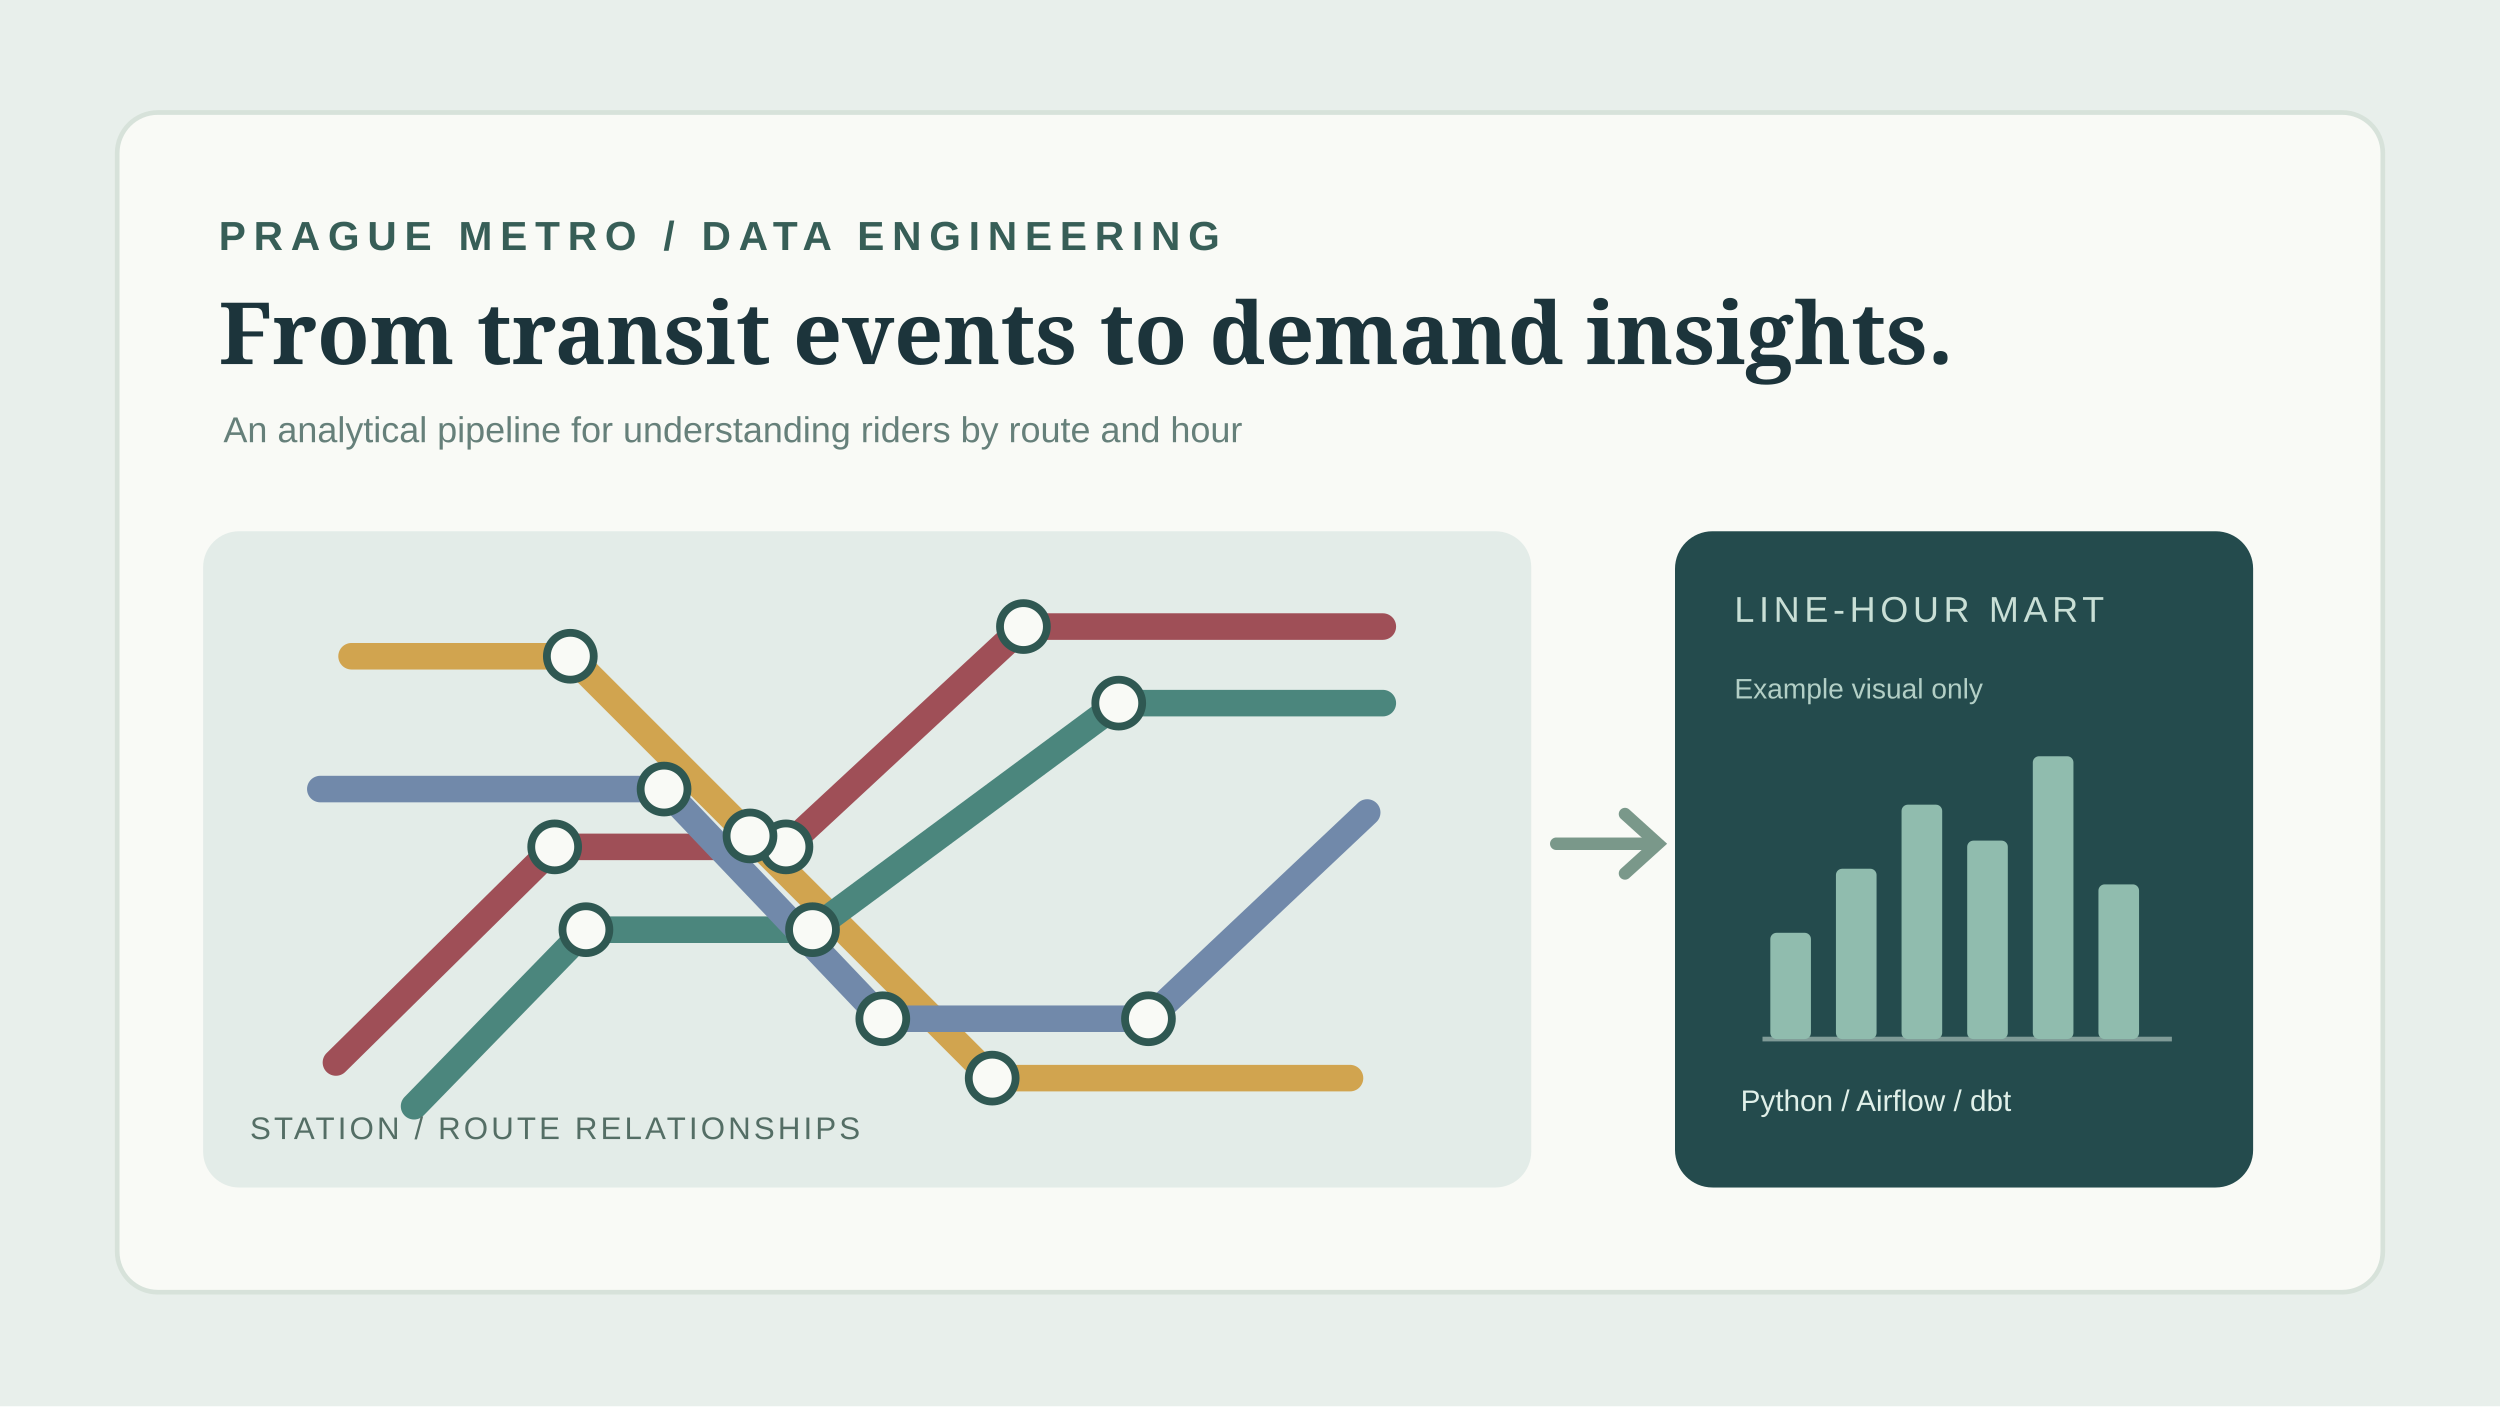
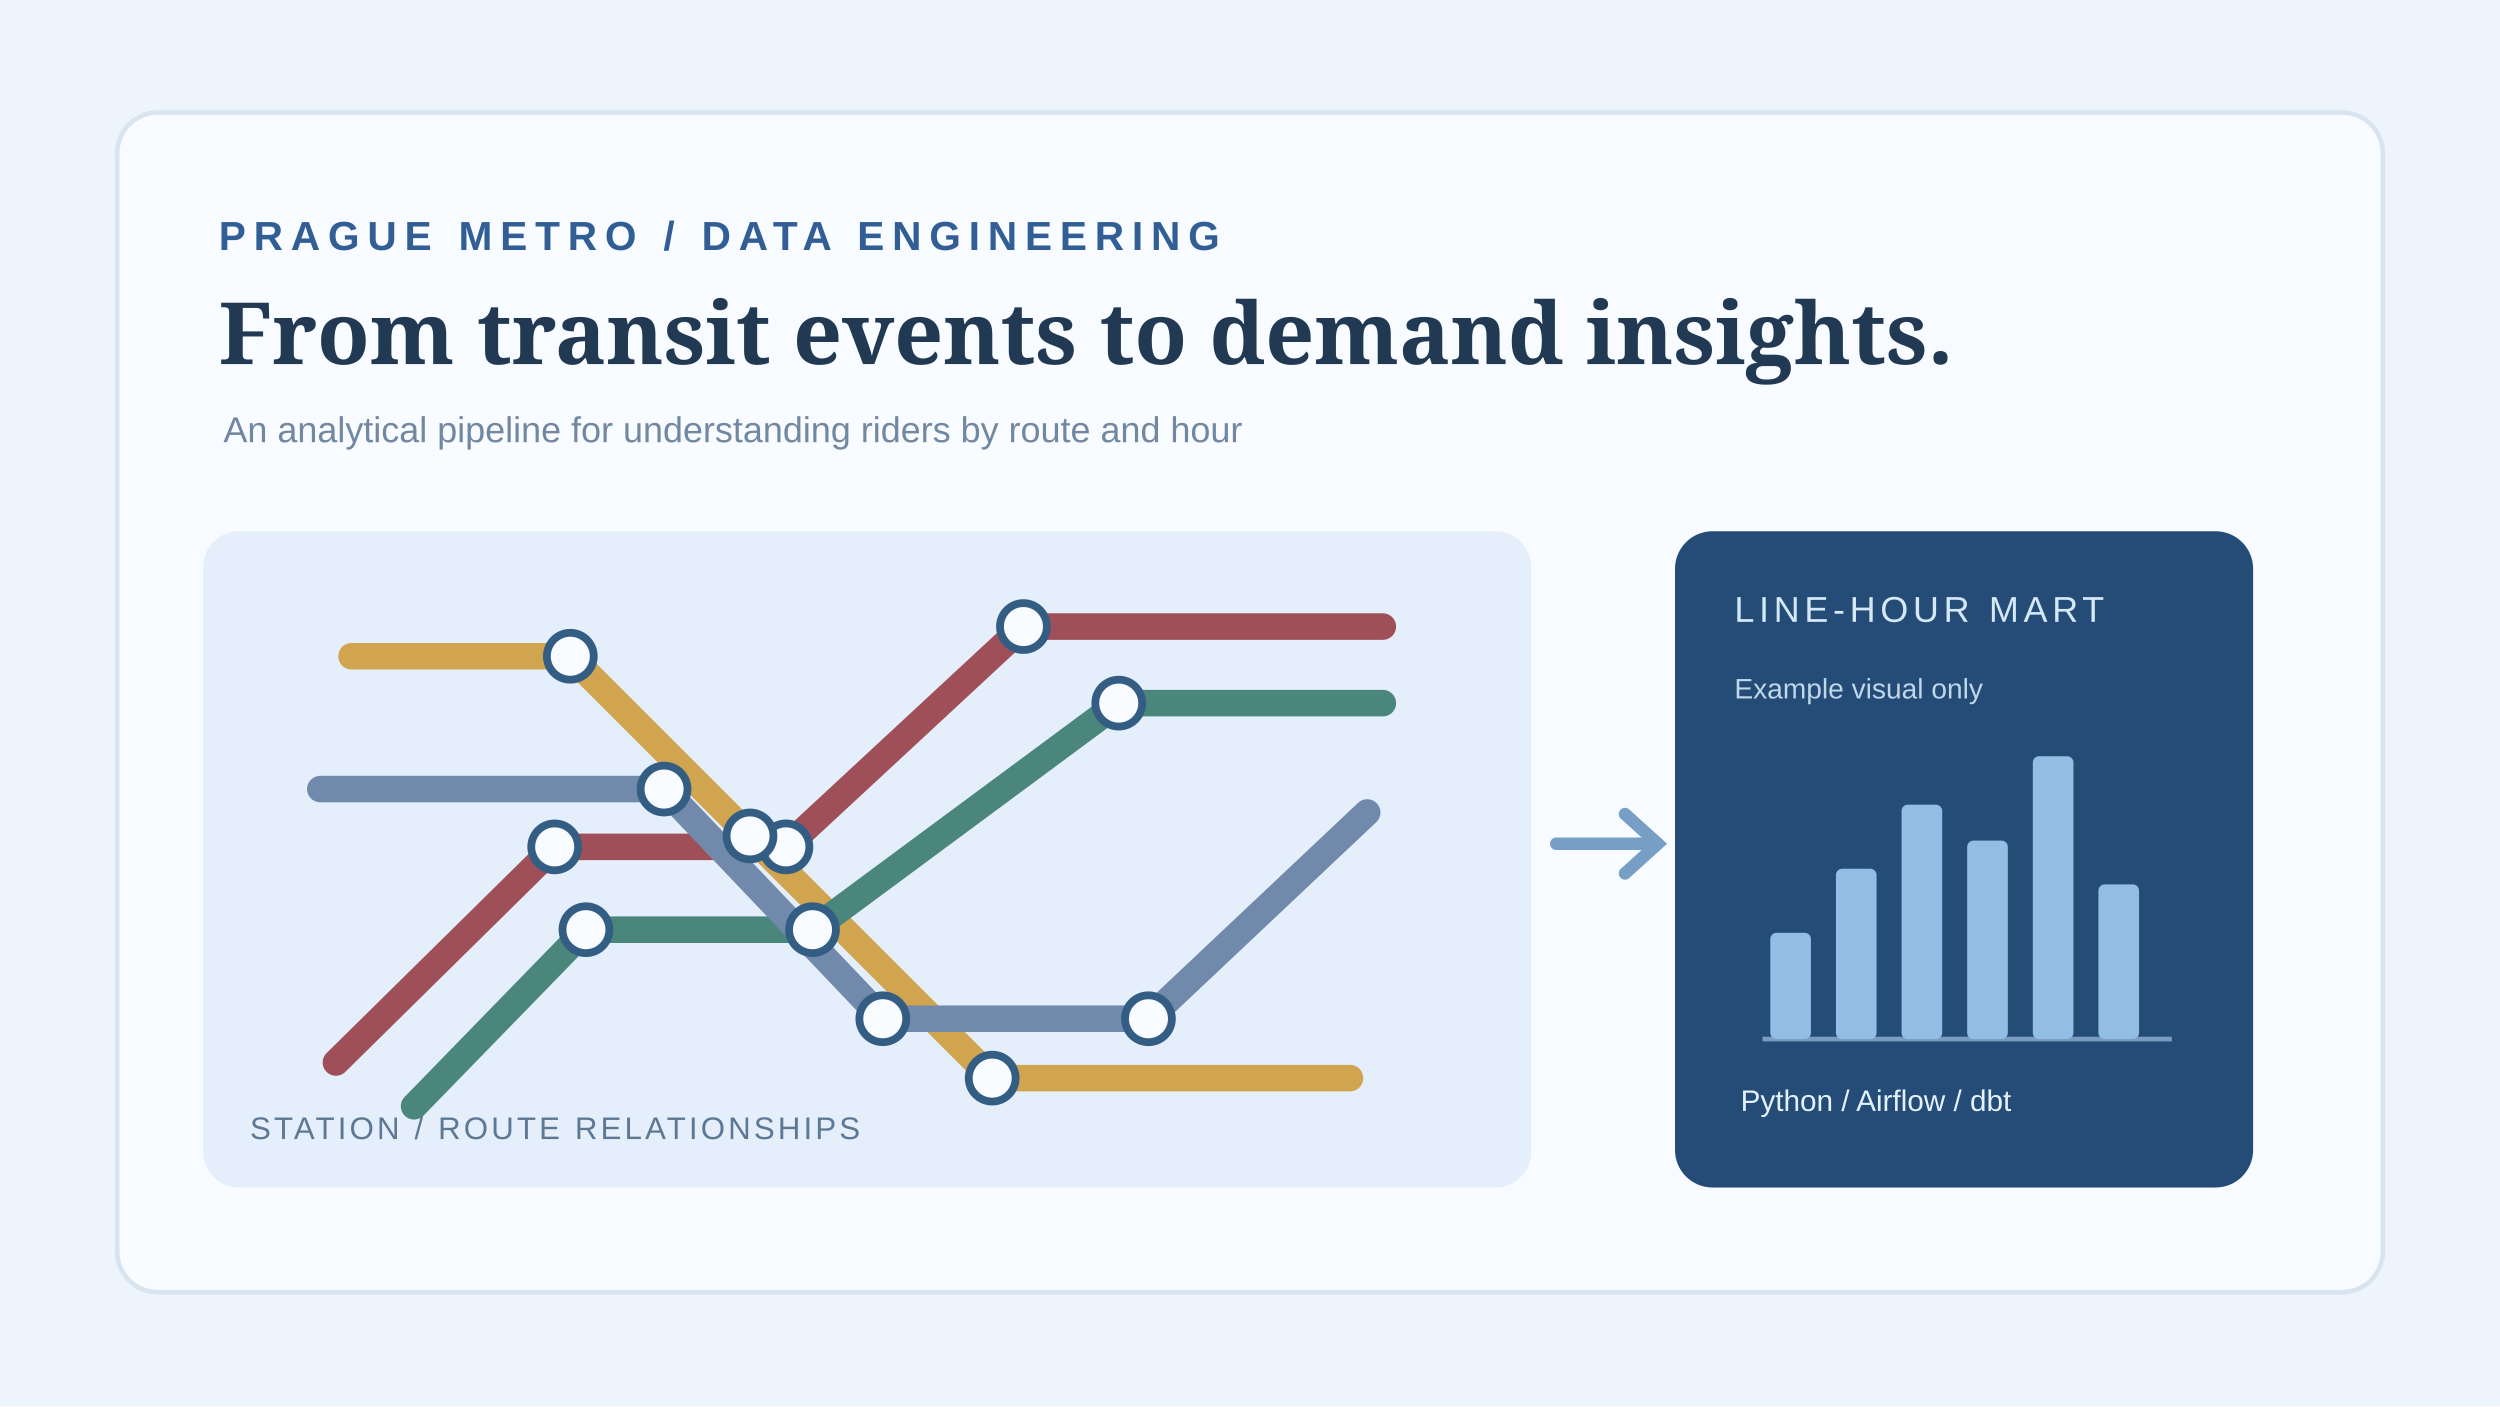
<svg xmlns="http://www.w3.org/2000/svg" viewBox="0 0 1600 900" role="img" aria-labelledby="t d">
-   <rect width="1600" height="900" fill="#e8efeb" />
-   <rect x="75" y="72" width="1450" height="755" rx="26" fill="#f9faf6" stroke="#d7e2da" stroke-width="3" />
-   <text x="140" y="160" fill="#375e57" font-size="26" letter-spacing="5" font-weight="700" font-family="Arial,Helvetica,sans-serif">PRAGUE METRO / DATA ENGINEERING</text>
-   <text x="140" y="233" fill="#1c343b" font-size="55" font-weight="600" font-family="Georgia,serif">From transit events to demand insights.</text>
-   <text x="143" y="283" fill="#66807a" font-size="23" font-family="Arial,Helvetica,sans-serif">An analytical pipeline for understanding riders by route and hour</text>
-   <rect x="130" y="340" width="850" height="420" rx="23" fill="#e3ece8" />
+   <rect width="1600" height="900" fill="#edf4fb" />
+   <rect x="75" y="72" width="1450" height="755" rx="26" fill="#f8fbff" stroke="#d8e5f1" stroke-width="3" />
+   <text x="140" y="160" fill="#315f95" font-size="26" letter-spacing="5" font-weight="700" font-family="Arial,Helvetica,sans-serif">PRAGUE METRO / DATA ENGINEERING</text>
+   <text x="140" y="233" fill="#213952" font-size="55" font-weight="600" font-family="Georgia,serif">From transit events to demand insights.</text>
+   <text x="143" y="283" fill="#7188a0" font-size="23" font-family="Arial,Helvetica,sans-serif">An analytical pipeline for understanding riders by route and hour</text>
+   <rect x="130" y="340" width="850" height="420" rx="23" fill="#e4effb" />
  <g fill="none" stroke-width="17" stroke-linecap="round" stroke-linejoin="round">
    <path d="M215 680L355 542L503 542L655 401L885 401" stroke="#9f4f57" />
    <path d="M225 420L365 420L480 535L635 690L864 690" stroke="#d1a44f" />
    <path d="M265 708L375 595L520 595L716 450L885 450" stroke="#4b867d" />
    <path d="M205 505L425 505L565 652L735 652L875 520" stroke="#7189aa" />
  </g>
-   <g fill="#f9faf6" stroke="#2f5852" stroke-width="5">
+   <g fill="#f8fbff" stroke="#345d84" stroke-width="5">
    <circle cx="355" cy="542" r="15" />
    <circle cx="503" cy="542" r="15" />
    <circle cx="655" cy="401" r="15" />
    <circle cx="365" cy="420" r="15" />
    <circle cx="480" cy="535" r="15" />
    <circle cx="635" cy="690" r="15" />
    <circle cx="375" cy="595" r="15" />
    <circle cx="520" cy="595" r="15" />
    <circle cx="716" cy="450" r="15" />
    <circle cx="425" cy="505" r="15" />
    <circle cx="565" cy="652" r="15" />
    <circle cx="735" cy="652" r="15" />
  </g>
-   <text x="160" y="729" fill="#546e65" font-size="20" letter-spacing="2" font-family="Arial,Helvetica,sans-serif">STATION / ROUTE RELATIONSHIPS</text>
-   <path d="M996 540h62" stroke="#7a988a" stroke-width="8" stroke-linecap="round" />
-   <path d="M1040 521l21 19-21 19" fill="none" stroke="#7a988a" stroke-width="8" stroke-linecap="round" />
-   <rect x="1072" y="340" width="370" height="420" rx="24" fill="#244b4d" />
-   <text x="1110" y="398" font-size="23" font-family="Arial,Helvetica,sans-serif" fill="#c9dfd6" letter-spacing="3">LINE-HOUR MART</text>
-   <text x="1110" y="447" font-size="18" font-family="Arial,Helvetica,sans-serif" fill="#b3cfc6">Example visual only</text>
-   <line x1="1128" y1="665" x2="1390" y2="665" stroke="#7f9b97" stroke-width="3" />
-   <g fill="#90bcae">
+   <text x="160" y="729" fill="#5d7893" font-size="20" letter-spacing="2" font-family="Arial,Helvetica,sans-serif">STATION / ROUTE RELATIONSHIPS</text>
+   <path d="M996 540h62" stroke="#779fc5" stroke-width="8" stroke-linecap="round" />
+   <path d="M1040 521l21 19-21 19" fill="none" stroke="#779fc5" stroke-width="8" stroke-linecap="round" />
+   <rect x="1072" y="340" width="370" height="420" rx="24" fill="#244c76" />
+   <text x="1110" y="398" font-size="23" font-family="Arial,Helvetica,sans-serif" fill="#d5e8f7" letter-spacing="3">LINE-HOUR MART</text>
+   <text x="1110" y="447" font-size="18" font-family="Arial,Helvetica,sans-serif" fill="#bfd7ea">Example visual only</text>
+   <line x1="1128" y1="665" x2="1390" y2="665" stroke="#799cc0" stroke-width="3" />
+   <g fill="#93bee3">
    <rect x="1133" y="597" width="26" height="68" rx="4" />
    <rect x="1175" y="556" width="26" height="109" rx="4" />
    <rect x="1217" y="515" width="26" height="150" rx="4" />
    <rect x="1259" y="538" width="26" height="127" rx="4" />
    <rect x="1301" y="484" width="26" height="181" rx="4" />
    <rect x="1343" y="566" width="26" height="99" rx="4" />
  </g>
-   <text x="1114" y="711" font-size="19" font-family="Arial,Helvetica,sans-serif" fill="#e0f0e9">Python  /  Airflow  /  dbt</text>
+   <text x="1114" y="711" font-size="19" font-family="Arial,Helvetica,sans-serif" fill="#e3f2fe">Python  /  Airflow  /  dbt</text>
</svg>
